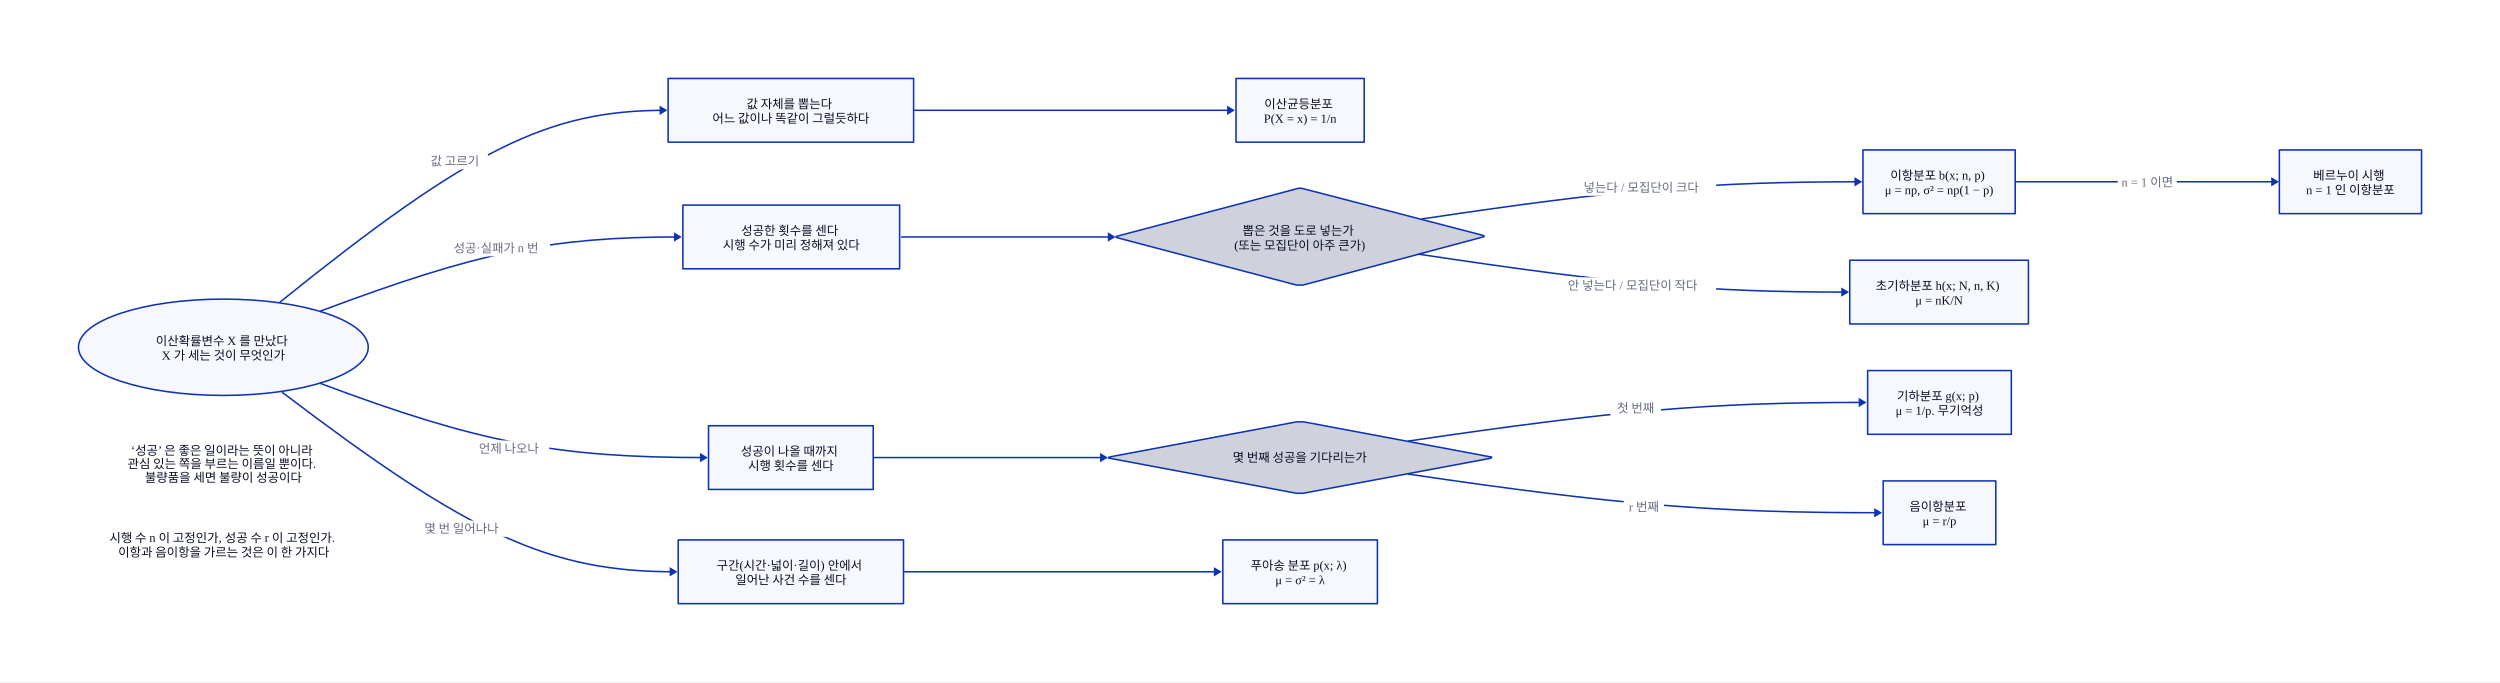
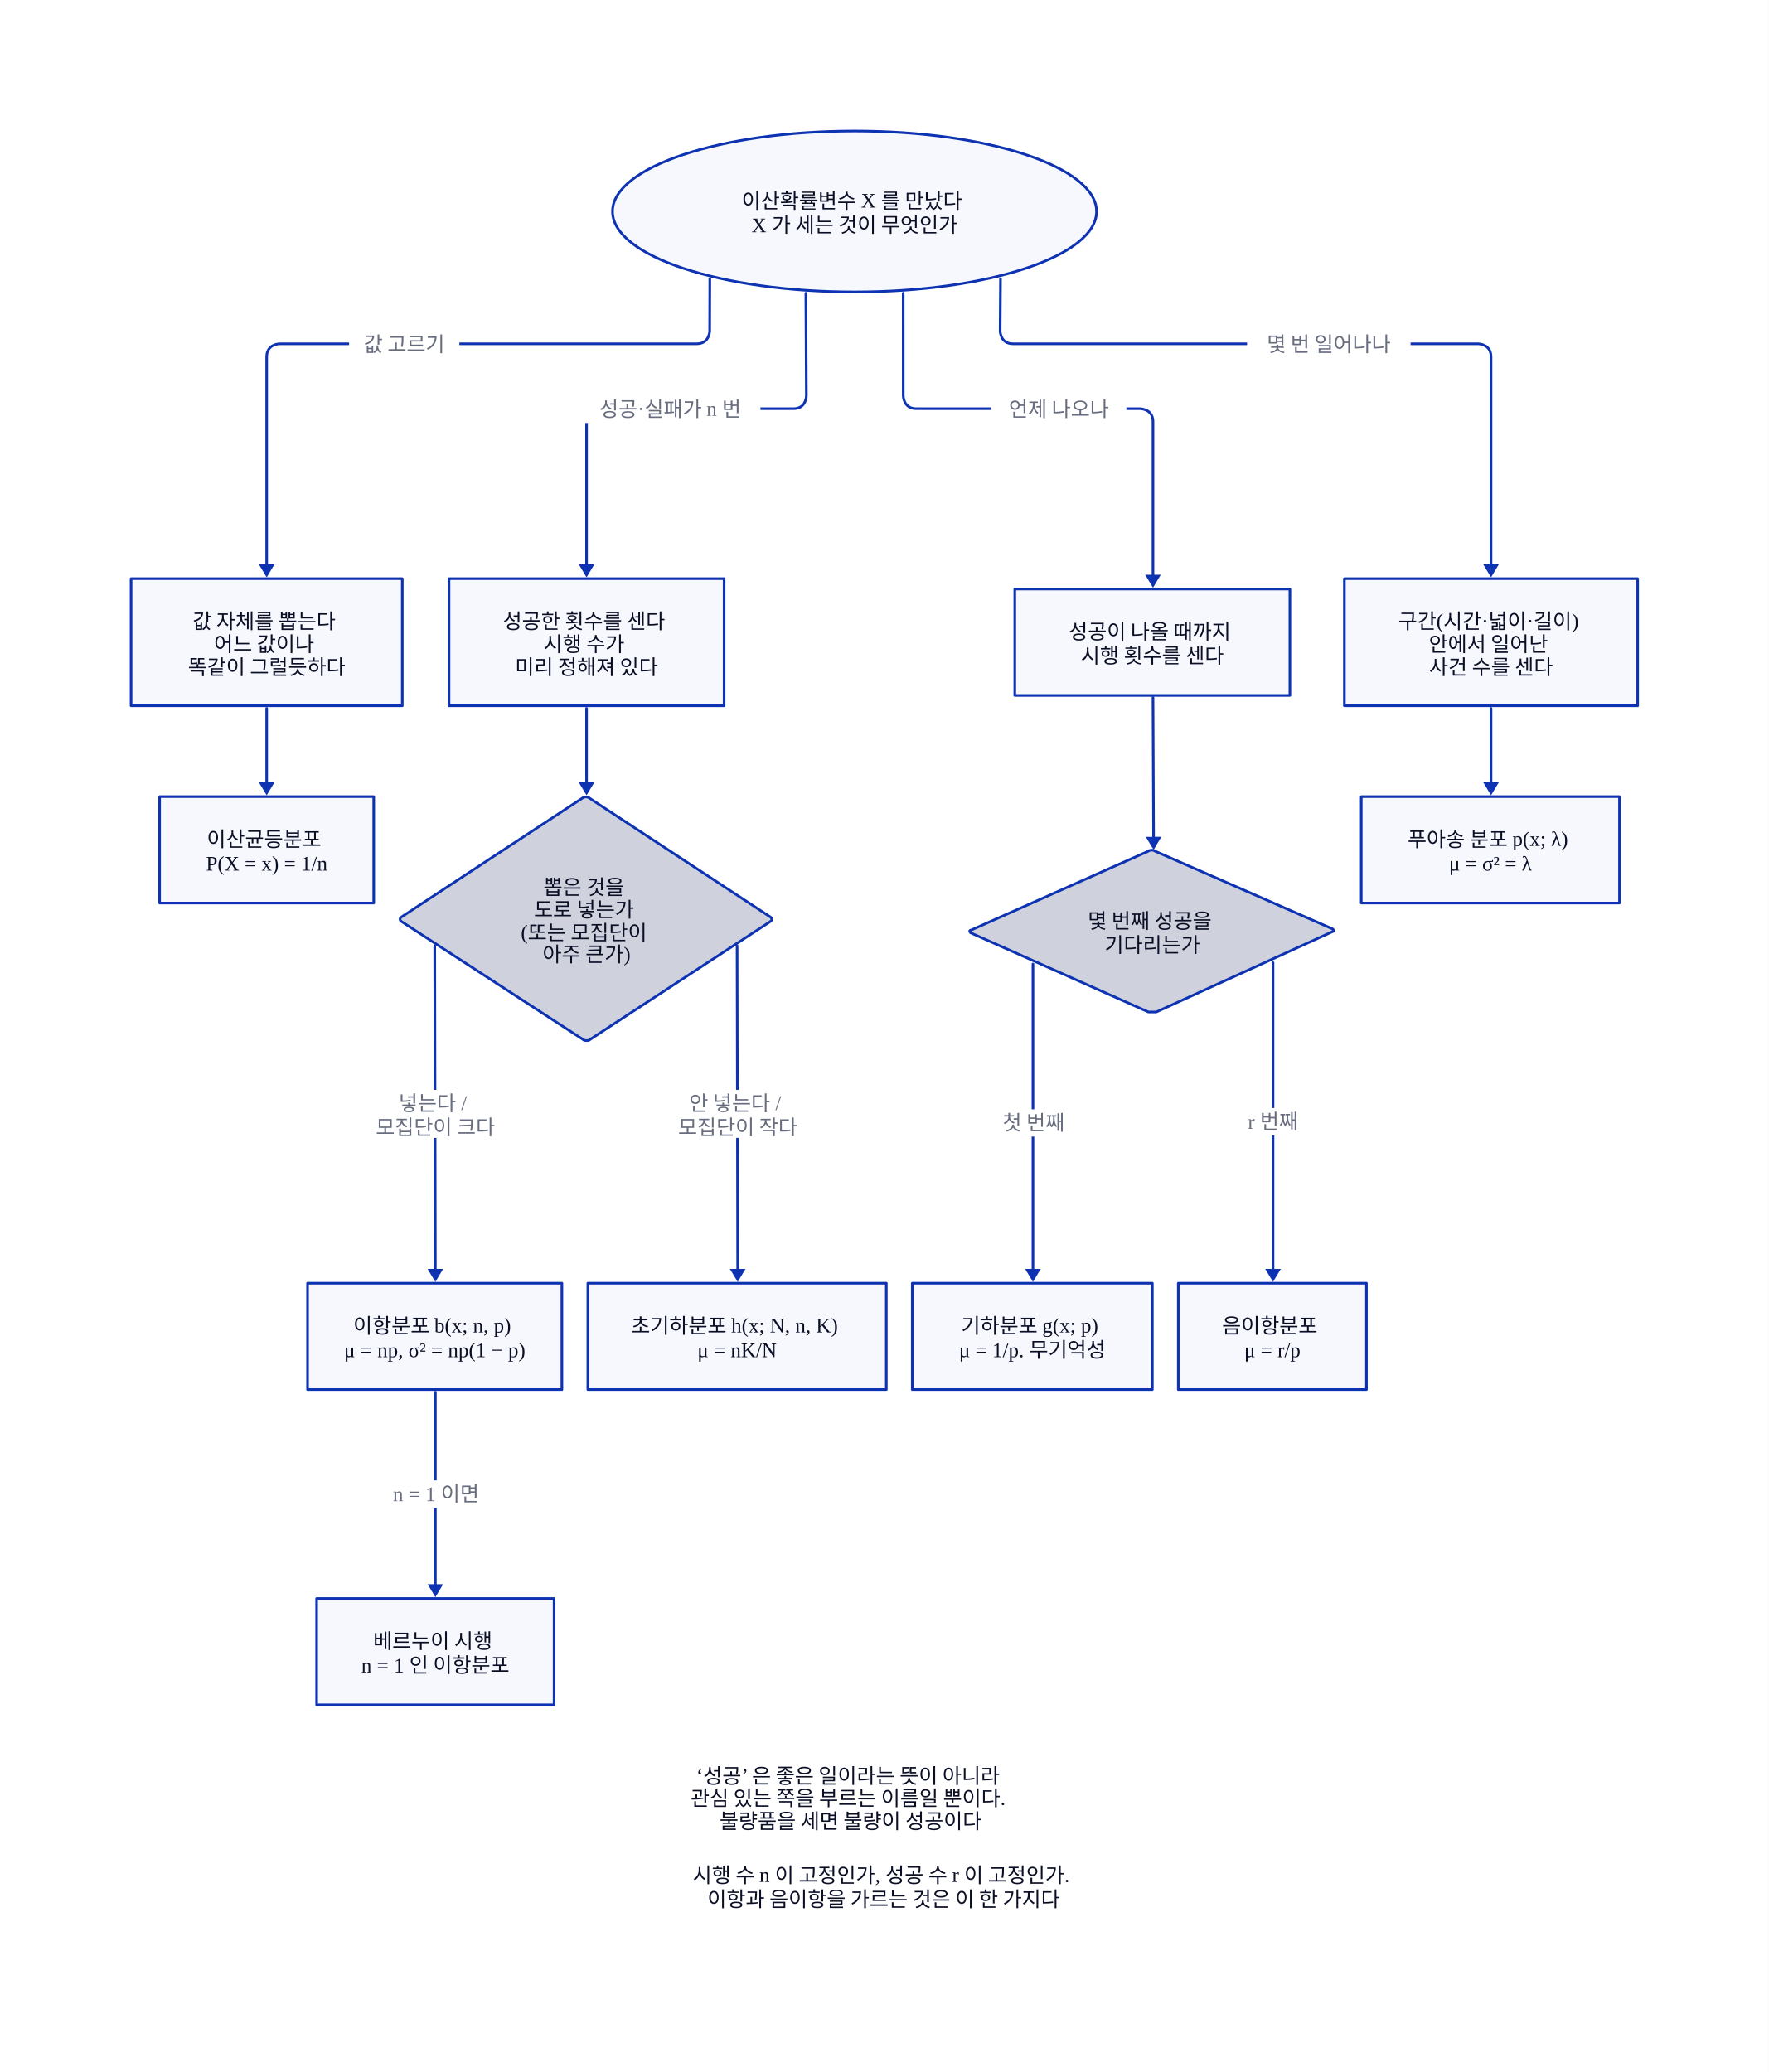
- <svg xmlns="http://www.w3.org/2000/svg" width="3218" height="878" class="d2-2445435416 d2-svg" viewBox="-101 -101 3218 878">
-   <rect width="3218" height="878" x="-101" y="-101" rx="0" style="fill:#fff" />
-   <style>.connection,.shape{stroke-linejoin:round}.shape{shape-rendering:geometricPrecision}.connection{stroke-linecap:round}.d2-2445435416 .fill-N1{fill:#0a0f25}.d2-2445435416 .fill-N2{fill:#676c7e}.d2-2445435416 .fill-N4{fill:#cfd2dd}.d2-2445435416 .fill-B6{fill:#f7f8fe}.d2-2445435416 .stroke-B1{stroke:#0d32b2}.s0{stroke-width:2}.s1{text-anchor:middle;font-size:16px}</style>
+ <svg xmlns="http://www.w3.org/2000/svg" width="1363" height="1597" class="d2-3023277760 d2-svg" viewBox="-89 -89 1363 1597">
+   <rect width="1363" height="1597" x="-89" y="-89" rx="0" style="fill:#fff" />
+   <style>.connection,.shape{stroke-linejoin:round}.shape{shape-rendering:geometricPrecision}.connection{stroke-linecap:round}.d2-3023277760 .fill-N1{fill:#0a0f25}.d2-3023277760 .fill-N2{fill:#676c7e}.d2-3023277760 .fill-N4{fill:#cfd2dd}.d2-3023277760 .fill-B6{fill:#f7f8fe}.d2-3023277760 .stroke-B1{stroke:#0d32b2}.s0{stroke-width:2}.s1{text-anchor:middle;font-size:16px}</style>
  <g>
    <g class="shape">
-       <ellipse cx="186.5" cy="346" class="shape stroke-B1 fill-B6 s0" rx="186.5" ry="62" />
+       <ellipse cx="569.5" cy="74" class="shape stroke-B1 fill-B6 s0" rx="186.5" ry="62" />
    </g>
-     <text x="186.5" y="343.5" class="text-bold fill-N1 s1">
-       <tspan x="186.5" dy="0">이산확률변수 X 를 만났다</tspan>
-       <tspan x="186.5" dy="18.5">X 가 세는 것이 무엇인가</tspan>
+     <text x="569.5" y="71.5" class="text-bold fill-N1 s1">
+       <tspan x="569.5" dy="0">이산확률변수 X 를 만났다</tspan>
+       <tspan x="569.5" dy="18.5">X 가 세는 것이 무엇인가</tspan>
    </text>
  </g>
  <g>
    <g class="shape">
-       <path d="M759 0h316v82H759z" class="stroke-B1 fill-B6 s0" />
+       <path d="M12 357h209v98H12z" class="stroke-B1 fill-B6 s0" />
    </g>
-     <text x="917" y="38.5" class="text-bold fill-N1 s1">
-       <tspan x="917" dy="0">값 자체를 뽑는다</tspan>
-       <tspan x="917" dy="18.5">어느 값이나 똑같이 그럴듯하다</tspan>
+     <text x="116.5" y="395.5" class="text-bold fill-N1 s1">
+       <tspan x="116.5" dy="0">값 자체를 뽑는다</tspan>
+       <tspan x="116.5" dy="17.667">어느 값이나</tspan>
+       <tspan x="116.5" dy="17.667">똑같이 그럴듯하다</tspan>
    </text>
  </g>
  <g>
    <g class="shape">
-       <path d="M778 163h279v82H778z" class="stroke-B1 fill-B6 s0" />
+       <path d="M257 357h212v98H257z" class="stroke-B1 fill-B6 s0" />
    </g>
-     <text x="917.5" y="201.5" class="text-bold fill-N1 s1">
-       <tspan x="917.5" dy="0">성공한 횟수를 센다</tspan>
-       <tspan x="917.5" dy="18.5">시행 수가 미리 정해져 있다</tspan>
+     <text x="363" y="395.5" class="text-bold fill-N1 s1">
+       <tspan x="363" dy="0">성공한 횟수를 센다</tspan>
+       <tspan x="363" dy="17.667">시행 수가</tspan>
+       <tspan x="363" dy="17.667">미리 정해져 있다</tspan>
    </text>
  </g>
  <g>
    <g class="shape">
-       <path d="M811 447h212v82H811z" class="stroke-B1 fill-B6 s0" />
+       <path d="M693 365h212v82H693z" class="stroke-B1 fill-B6 s0" />
    </g>
-     <text x="917" y="485.5" class="text-bold fill-N1 s1">
-       <tspan x="917" dy="0">성공이 나올 때까지</tspan>
-       <tspan x="917" dy="18.5">시행 횟수를 센다</tspan>
+     <text x="799" y="403.5" class="text-bold fill-N1 s1">
+       <tspan x="799" dy="0">성공이 나올 때까지</tspan>
+       <tspan x="799" dy="18.5">시행 횟수를 센다</tspan>
    </text>
  </g>
  <g>
    <g class="shape">
-       <path d="M772 594h290v82H772z" class="stroke-B1 fill-B6 s0" />
+       <path d="M947 357h226v98H947z" class="stroke-B1 fill-B6 s0" />
    </g>
-     <text x="917" y="632.5" class="text-bold fill-N1 s1">
-       <tspan x="917" dy="0">구간(시간·넓이·길이) 안에서</tspan>
-       <tspan x="917" dy="18.5">일어난 사건 수를 센다</tspan>
+     <text x="1060" y="395.5" class="text-bold fill-N1 s1">
+       <tspan x="1060" dy="0">구간(시간·넓이·길이)</tspan>
+       <tspan x="1060" dy="17.667">안에서 일어난</tspan>
+       <tspan x="1060" dy="17.667">사건 수를 센다</tspan>
    </text>
  </g>
  <g>
    <g class="shape">
-       <path d="M1490 0h165v82h-165z" class="stroke-B1 fill-B6 s0" />
+       <path d="M34 525h165v82H34z" class="stroke-B1 fill-B6 s0" />
    </g>
-     <text x="1572.5" y="38.5" class="text-bold fill-N1 s1">
-       <tspan x="1572.5" dy="0">이산균등분포</tspan>
-       <tspan x="1572.5" dy="18.5">P(X = x) = 1/n</tspan>
+     <text x="116.5" y="563.5" class="text-bold fill-N1 s1">
+       <tspan x="116.5" dy="0">이산균등분포</tspan>
+       <tspan x="116.5" dy="18.5">P(X = x) = 1/n</tspan>
    </text>
  </g>
  <g>
    <g class="shape">
-       <path d="M1572 266h-4l-231-61c-2-1-2-2 0-2l231-61c2-1 6-1 9 0l231 60c2 1 2 2 0 2l-232 62z" class="stroke-B1 fill-N4 s0" />
+       <path d="M363 713c-1 0-2 0-3-1l-140-91c-1-1-1-2 0-3l140-92c1-1 4-1 5 0l140 92c1 1 1 2 0 3l-139 91c-1 1-2 1-3 1Z" class="stroke-B1 fill-N4 s0" />
    </g>
-     <text x="1572" y="201.5" class="text-bold fill-N1 s1">
-       <tspan x="1572" dy="0">뽑은 것을 도로 넣는가</tspan>
-       <tspan x="1572" dy="18.5">(또는 모집단이 아주 큰가)</tspan>
+     <text x="363" y="600.5" class="text-bold fill-N1 s1">
+       <tspan x="363" dy="0">뽑은 것을</tspan>
+       <tspan x="363" dy="17.25">도로 넣는가</tspan>
+       <tspan x="363" dy="17.25">(또는 모집단이</tspan>
+       <tspan x="363" dy="17.25">아주 큰가)</tspan>
    </text>
  </g>
  <g>
    <g class="shape">
-       <path d="M2297 92h196v82h-196z" class="stroke-B1 fill-B6 s0" />
+       <path d="M148 900h196v82H148z" class="stroke-B1 fill-B6 s0" />
    </g>
-     <text x="2395" y="130.5" class="text-bold fill-N1 s1">
-       <tspan x="2395" dy="0">이항분포 b(x; n, p)</tspan>
-       <tspan x="2395" dy="18.5">μ = np, σ² = np(1 − p)</tspan>
+     <text x="246" y="938.5" class="text-bold fill-N1 s1">
+       <tspan x="246" dy="0">이항분포 b(x; n, p)</tspan>
+       <tspan x="246" dy="18.5">μ = np, σ² = np(1 − p)</tspan>
    </text>
  </g>
  <g>
    <g class="shape">
-       <path d="M2280 234h230v82h-230z" class="stroke-B1 fill-B6 s0" />
+       <path d="M364 900h230v82H364z" class="stroke-B1 fill-B6 s0" />
    </g>
-     <text x="2395" y="272.5" class="text-bold fill-N1 s1">
-       <tspan x="2395" dy="0">초기하분포 h(x; N, n, K)</tspan>
-       <tspan x="2395" dy="18.5">μ = nK/N</tspan>
+     <text x="479" y="938.5" class="text-bold fill-N1 s1">
+       <tspan x="479" dy="0">초기하분포 h(x; N, n, K)</tspan>
+       <tspan x="479" dy="18.5">μ = nK/N</tspan>
    </text>
  </g>
  <g>
    <g class="shape">
-       <path d="M2833 92h183v82h-183z" class="stroke-B1 fill-B6 s0" />
+       <path d="M155 1143h183v82H155z" class="stroke-B1 fill-B6 s0" />
    </g>
-     <text x="2924.5" y="130.5" class="text-bold fill-N1 s1">
-       <tspan x="2924.5" dy="0">베르누이 시행</tspan>
-       <tspan x="2924.5" dy="18.5">n = 1 인 이항분포</tspan>
+     <text x="246.5" y="1181.5" class="text-bold fill-N1 s1">
+       <tspan x="246.5" dy="0">베르누이 시행</tspan>
+       <tspan x="246.5" dy="18.5">n = 1 인 이항분포</tspan>
    </text>
  </g>
  <g>
    <g class="shape">
-       <path d="M1572 534h-4l-240-45c-3 0-3-1 0-2l240-45h9l240 45c3 0 3 1 0 2l-241 45z" class="stroke-B1 fill-N4 s0" />
+       <path d="M799 691h-3l-137-61c-1-1-1-2 0-2l137-61c1-1 4-1 5 0l137 60c1 1 1 2 0 2l-136 62z" class="stroke-B1 fill-N4 s0" />
    </g>
-     <text x="1572" y="493.5" class="text-bold fill-N1 s1">몇 번째 성공을 기다리는가</text>
-   </g>
-   <g>
-     <g class="shape">
-       <path d="M2303 376h185v82h-185z" class="stroke-B1 fill-B6 s0" />
-     </g>
-     <text x="2395.5" y="414.5" class="text-bold fill-N1 s1">
-       <tspan x="2395.5" dy="0">기하분포 g(x; p)</tspan>
-       <tspan x="2395.5" dy="18.5">μ = 1/p. 무기억성</tspan>
+     <text x="799" y="626.5" class="text-bold fill-N1 s1">
+       <tspan x="799" dy="0">몇 번째 성공을</tspan>
+       <tspan x="799" dy="18.5">기다리는가</tspan>
    </text>
  </g>
  <g>
    <g class="shape">
-       <path d="M2323 518h145v82h-145z" class="stroke-B1 fill-B6 s0" />
+       <path d="M614 900h185v82H614z" class="stroke-B1 fill-B6 s0" />
    </g>
-     <text x="2395.5" y="556.5" class="text-bold fill-N1 s1">
-       <tspan x="2395.5" dy="0">음이항분포</tspan>
-       <tspan x="2395.5" dy="18.5">μ = r/p</tspan>
+     <text x="706.5" y="938.5" class="text-bold fill-N1 s1">
+       <tspan x="706.5" dy="0">기하분포 g(x; p)</tspan>
+       <tspan x="706.5" dy="18.5">μ = 1/p. 무기억성</tspan>
    </text>
  </g>
  <g>
    <g class="shape">
-       <path d="M1473 594h199v82h-199z" class="stroke-B1 fill-B6 s0" />
+       <path d="M819 900h145v82H819z" class="stroke-B1 fill-B6 s0" />
    </g>
-     <text x="1572.5" y="632.5" class="text-bold fill-N1 s1">
-       <tspan x="1572.5" dy="0">푸아송 분포 p(x; λ)</tspan>
-       <tspan x="1572.5" dy="18.5">μ = σ² = λ</tspan>
+     <text x="891.5" y="938.5" class="text-bold fill-N1 s1">
+       <tspan x="891.5" dy="0">음이항분포</tspan>
+       <tspan x="891.5" dy="18.5">μ = r/p</tspan>
    </text>
  </g>
-   <text x="186.5" y="484" class="fill-N1 s1">
-     <tspan x="186.5" dy="0">‘성공’ 은 좋은 일이라는 뜻이 아니라</tspan>
-     <tspan x="186.5" dy="17.667">관심 있는 쪽을 부르는 이름일 뿐이다.</tspan>
-     <tspan x="186.5" dy="17.667">불량품을 세면 불량이 성공이다</tspan>
+   <g>
+     <g class="shape">
+       <path d="M960 525h199v82H960z" class="stroke-B1 fill-B6 s0" />
+     </g>
+     <text x="1059.5" y="563.5" class="text-bold fill-N1 s1">
+       <tspan x="1059.5" dy="0">푸아송 분포 p(x; λ)</tspan>
+       <tspan x="1059.5" dy="18.5">μ = σ² = λ</tspan>
+     </text>
+   </g>
+   <path fill="transparent" stroke="transparent" d="M386 1245h412v162H386z" class="shape s0" />
+   <text x="566.5" y="1285" class="fill-N1 s1">
+     <tspan x="566.5" dy="0">‘성공’ 은 좋은 일이라는 뜻이 아니라</tspan>
+     <tspan x="566.5" dy="17.667">관심 있는 쪽을 부르는 이름일 뿐이다.</tspan>
+     <tspan x="566.5" dy="17.667">불량품을 세면 불량이 성공이다</tspan>
  </text>
-   <text x="187" y="597" class="fill-N1 s1">
-     <tspan x="187" dy="0">시행 수 n 이 고정인가, 성공 수 r 이 고정인가.</tspan>
-     <tspan x="187" dy="18.5">이항과 음이항을 가르는 것은 이 한 가지다</tspan>
+   <text x="592" y="1362" class="fill-N1 s1">
+     <tspan x="592" dy="0">시행 수 n 이 고정인가, 성공 수 r 이 고정인가.</tspan>
+     <tspan x="592" dy="18.5">이항과 음이항을 가르는 것은 이 한 가지다</tspan>
  </text>
-   <marker id="mk-d2-2445435416-3488378134" markerHeight="12" markerUnits="userSpaceOnUse" markerWidth="10" orient="auto" refX="7" refY="6" viewBox="0 0 10 12">
+   <marker id="mk-d2-3023277760-3488378134" markerHeight="12" markerUnits="userSpaceOnUse" markerWidth="10" orient="auto" refX="7" refY="6" viewBox="0 0 10 12">
    <path stroke-width="2" d="m0 0 10 6-10 6z" class="connection" style="fill:#0d32b2" />
  </marker>
-   <path fill="none" marker-end="url(#mk-d2-2445435416-3488378134)" d="M259.558 287.746C504.4 90.6 604.6 41 755 41" class="connection stroke-B1 s0" mask="url(#d2-2445435416)" />
-   <text x="484.5" y="112" class="text-italic fill-N2 s1">값 고르기</text>
-   <path fill="none" marker-end="url(#mk-d2-2445435416-3488378134)" d="M311.873 299.298C514.799 223.2 608.3 204 773.5 204" class="connection stroke-B1 s0" mask="url(#d2-2445435416)" />
-   <text x="537.5" y="224" class="text-italic fill-N2 s1">성공·실패가 n 번</text>
-   <path fill="none" marker-end="url(#mk-d2-2445435416-3488378134)" d="M311.873 392.702C514.799 468.8 615 488 807 488" class="connection stroke-B1 s0" mask="url(#d2-2445435416)" />
-   <text x="554" y="482" class="text-italic fill-N2 s1">언제 나오나</text>
-   <path fill="none" marker-end="url(#mk-d2-2445435416-3488378134)" d="M262.592 404.21C505 588.6 607.2 635 768 635" class="connection stroke-B1 s0" mask="url(#d2-2445435416)" />
-   <text x="493" y="585" class="text-italic fill-N2 s1">몇 번 일어나나</text>
-   <path fill="none" marker-end="url(#mk-d2-2445435416-3488378134)" d="M1076.5 41h409" class="connection stroke-B1 s0" mask="url(#d2-2445435416)" />
-   <path fill="none" marker-end="url(#mk-d2-2445435416-3488378134)" d="M1059.5 204H1332" class="connection stroke-B1 s0" mask="url(#d2-2445435416)" />
-   <path fill="none" marker-end="url(#mk-d2-2445435416-3488378134)" d="M1729.978 180.704C1984.8 142.6 2098.6 133 2293 133" class="connection stroke-B1 s0" mask="url(#d2-2445435416)" />
-   <text x="2011.5" y="146" class="text-italic fill-N2 s1">넣는다 / 모집단이 크다</text>
-   <path fill="none" marker-end="url(#mk-d2-2445435416-3488378134)" d="M1725.978 226.298C1984 265.2 2095.199 275 2276 275" class="connection stroke-B1 s0" mask="url(#d2-2445435416)" />
-   <text x="2000.5" y="272" class="text-italic fill-N2 s1">안 넣는다 / 모집단이 작다</text>
-   <path fill="none" marker-end="url(#mk-d2-2445435416-3488378134)" d="M2494.5 133h335" class="connection stroke-B1 s0" mask="url(#d2-2445435416)" />
-   <text x="2663" y="139" class="text-italic fill-N2 s1">n = 1 이면</text>
-   <path fill="none" marker-end="url(#mk-d2-2445435416-3488378134)" d="M1024.5 488H1322" class="connection stroke-B1 s0" mask="url(#d2-2445435416)" />
-   <path fill="none" marker-end="url(#mk-d2-2445435416-3488378134)" d="M1711.979 466.708C1981.2 427 2099.7 417 2298.5 417" class="connection stroke-B1 s0" mask="url(#d2-2445435416)" />
-   <text x="2004.5" y="430" class="text-italic fill-N2 s1">첫 번째</text>
-   <path fill="none" marker-end="url(#mk-d2-2445435416-3488378134)" d="M1711.979 509.292C1981.2 549 2103.7 559 2318.5 559" class="connection stroke-B1 s0" mask="url(#d2-2445435416)" />
-   <text x="2015" y="557" class="text-italic fill-N2 s1">r 번째</text>
-   <path fill="none" marker-end="url(#mk-d2-2445435416-3488378134)" d="M1063.5 635h405" class="connection stroke-B1 s0" mask="url(#d2-2445435416)" />
-   <mask id="d2-2445435416" width="3218" height="878" x="-101" y="-101" maskUnits="userSpaceOnUse">
-     <path fill="#fff" d="M-101-101h3218v878H-101z" />
-     <path d="M442 96h85v21h-85zM468 208h139v21H468zM502 466h104v21H502zM430 569h126v21H430zM1915 130h193v21h-193zM1893 256h215v21h-215zM2625 123h76v21h-76zM1972 414h65v21h-65zM1989 541h52v21h-52z" />
+   <path fill="none" marker-end="url(#mk-d2-3023277760-3488378134)" d="m457.994 126-.115 40s-.029 10-10.029 10H126.5s-10 0-10 10v167" class="connection stroke-B1 s0" mask="url(#d2-3023277760)" />
+   <text x="222.5" y="182" class="text-italic fill-N2 s1">값 고르기</text>
+   <path fill="none" marker-end="url(#mk-d2-3023277760-3488378134)" d="m532.01 137 .39 79s.05 10-9.95 10H373s-10 0-10 10v117" class="connection stroke-B1 s0" mask="url(#d2-3023277760)" />
+   <text x="427.5" y="232" class="text-italic fill-N2 s1">성공·실패가 n 번</text>
+   <path fill="none" marker-end="url(#mk-d2-3023277760-3488378134)" d="m607.001 137 .043 79s.006 10 10.006 10H789.5s10 0 10 10v125" class="connection stroke-B1 s0" mask="url(#d2-3023277760)" />
+   <text x="727" y="232" class="text-italic fill-N2 s1">언제 나오나</text>
+   <path fill="none" marker-end="url(#mk-d2-3023277760-3488378134)" d="m681.987 126-.27 40s-.067 10 9.933 10H1050s10 0 10 10v167" class="connection stroke-B1 s0" mask="url(#d2-3023277760)" />
+   <text x="935" y="182" class="text-italic fill-N2 s1">몇 번 일어나나</text>
+   <path fill="none" marker-end="url(#mk-d2-3023277760-3488378134)" d="M116.5 457v64" class="connection stroke-B1 s0" mask="url(#d2-3023277760)" />
+   <path fill="none" marker-end="url(#mk-d2-3023277760-3488378134)" d="M363 457v64" class="connection stroke-B1 s0" mask="url(#d2-3023277760)" />
+   <path fill="none" marker-end="url(#mk-d2-3023277760-3488378134)" d="m246.004 640 .488 256" class="connection stroke-B1 s0" mask="url(#d2-3023277760)" />
+   <text x="246.5" y="767" class="text-italic fill-N2 s1">
+     <tspan x="246.5" dy="0">넣는다 /</tspan>
+     <tspan x="246.5" dy="18.5">모집단이 크다</tspan>
+   </text>
+   <path fill="none" marker-end="url(#mk-d2-3023277760-3488378134)" d="m479.004 640 .488 256" class="connection stroke-B1 s0" mask="url(#d2-3023277760)" />
+   <text x="479.5" y="767" class="text-italic fill-N2 s1">
+     <tspan x="479.5" dy="0">안 넣는다 /</tspan>
+     <tspan x="479.5" dy="18.5">모집단이 작다</tspan>
+   </text>
+   <path fill="none" marker-end="url(#mk-d2-3023277760-3488378134)" d="M246.5 984v155" class="connection stroke-B1 s0" mask="url(#d2-3023277760)" />
+   <text x="247" y="1068" class="text-italic fill-N2 s1">n = 1 이면</text>
+   <path fill="none" marker-end="url(#mk-d2-3023277760-3488378134)" d="M799.508 448.666 799.983 563" class="connection stroke-B1 s0" mask="url(#d2-3023277760)" />
+   <path fill="none" marker-end="url(#mk-d2-3023277760-3488378134)" d="M707 654v242" class="connection stroke-B1 s0" mask="url(#d2-3023277760)" />
+   <text x="707.5" y="782" class="text-italic fill-N2 s1">첫 번째</text>
+   <path fill="none" marker-end="url(#mk-d2-3023277760-3488378134)" d="M892 653v243" class="connection stroke-B1 s0" mask="url(#d2-3023277760)" />
+   <text x="892" y="781" class="text-italic fill-N2 s1">r 번째</text>
+   <path fill="none" marker-end="url(#mk-d2-3023277760-3488378134)" d="M1060 457v64" class="connection stroke-B1 s0" mask="url(#d2-3023277760)" />
+   <mask id="d2-3023277760" width="1363" height="1597" x="-89" y="-89" maskUnits="userSpaceOnUse">
+     <path fill="#fff" d="M-89-89h1363v1597H-89z" />
+     <path d="M180 166h85v21h-85zM358 216h139v21H358zM675 216h104v21H675zM872 166h126v21H872zM185 751h123v37H185zM418 751h123v37H418zM209 1052h76v21h-76zM675 766h65v21h-65zM866 765h52v21h-52z" />
  </mask>
</svg>
